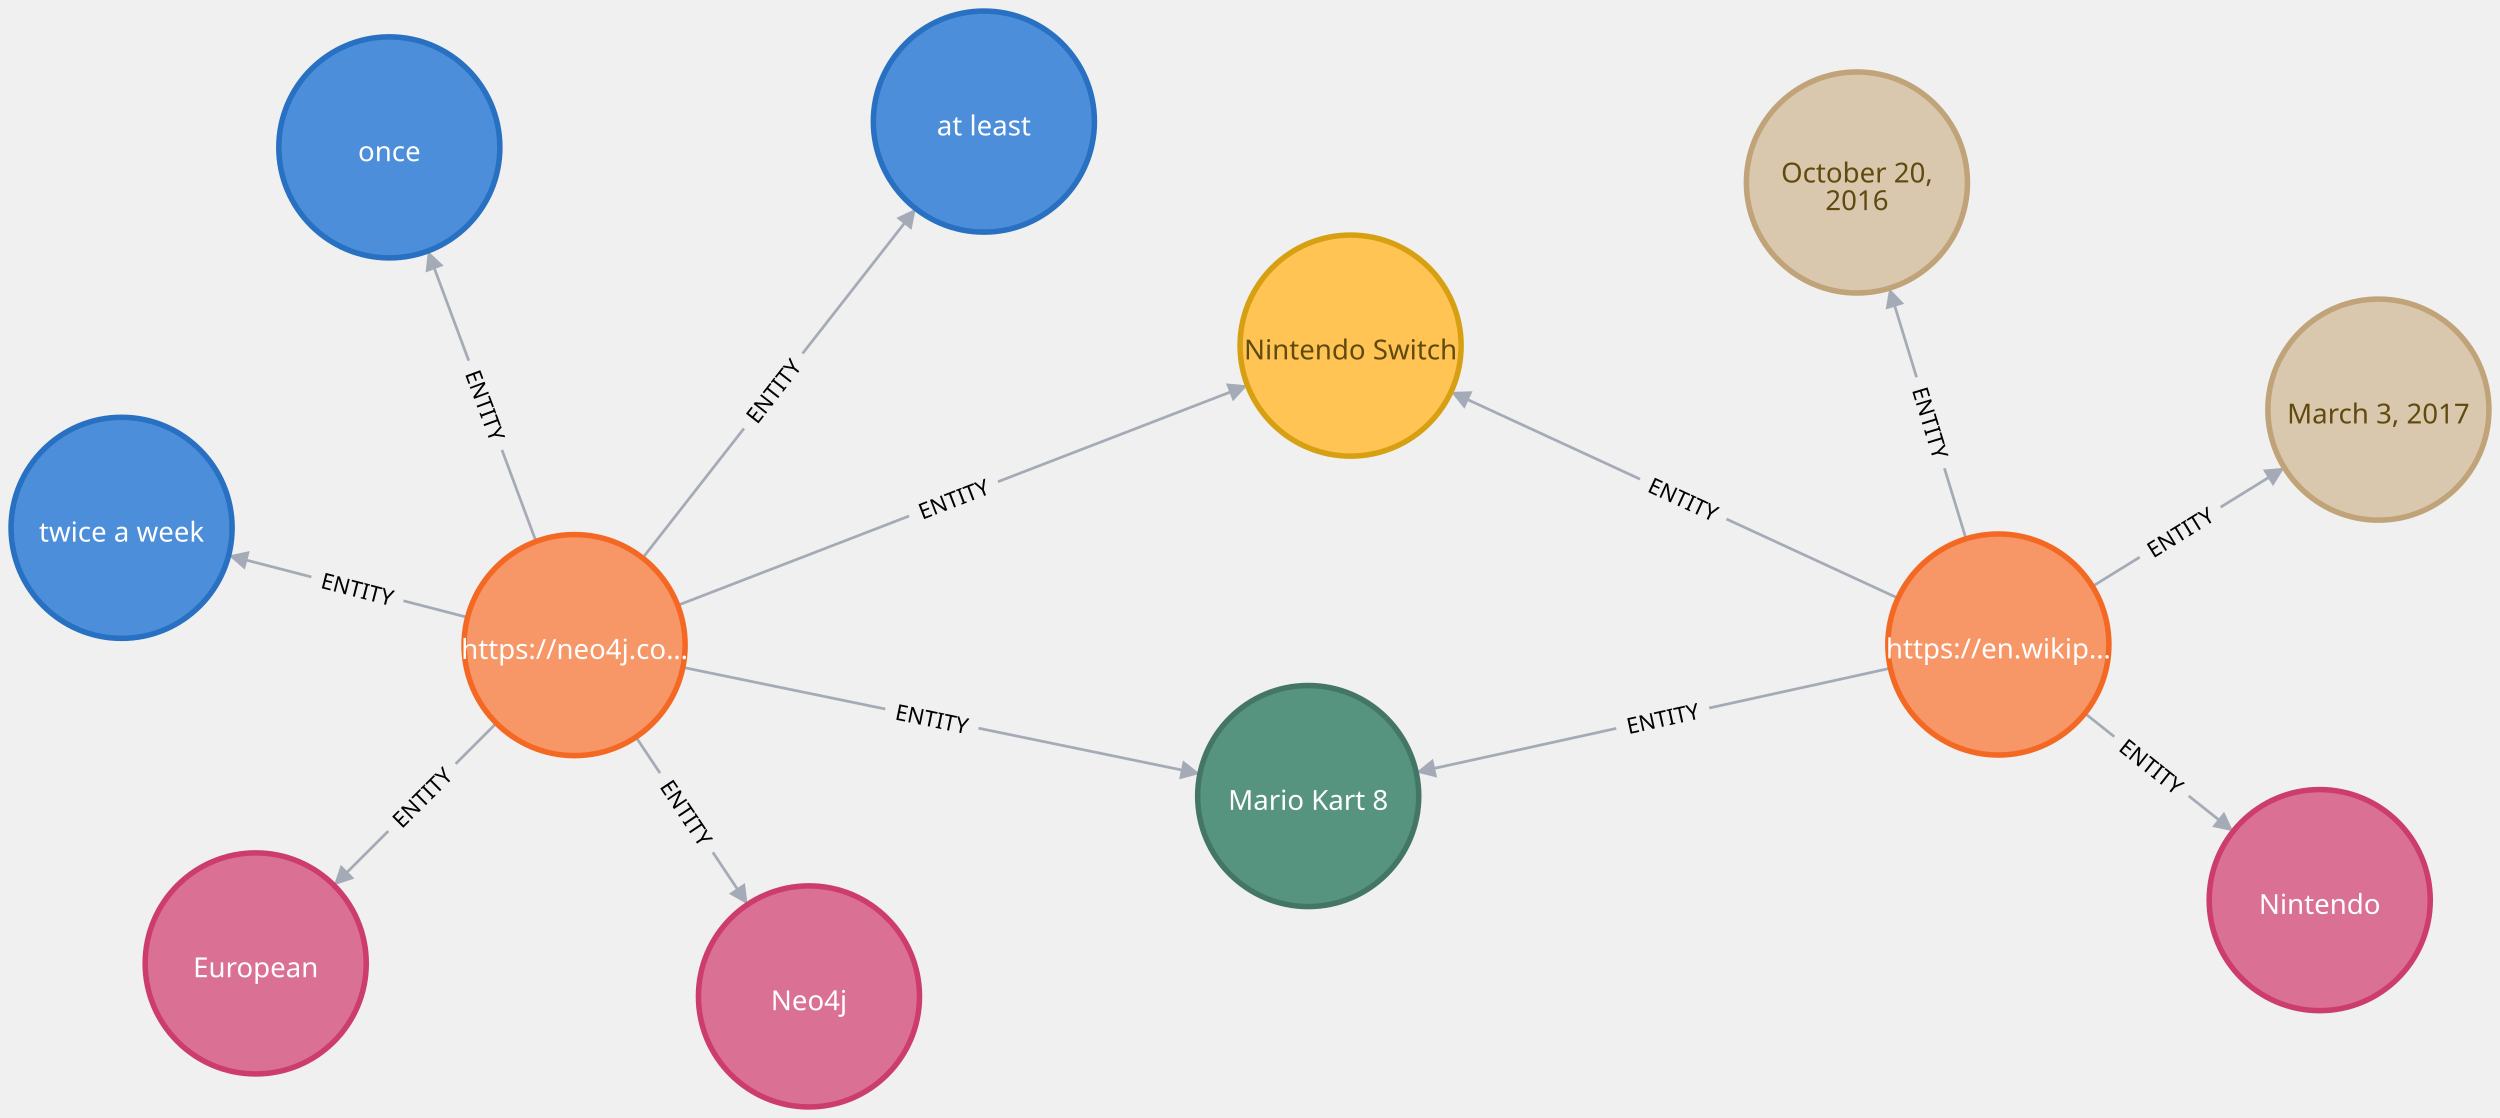
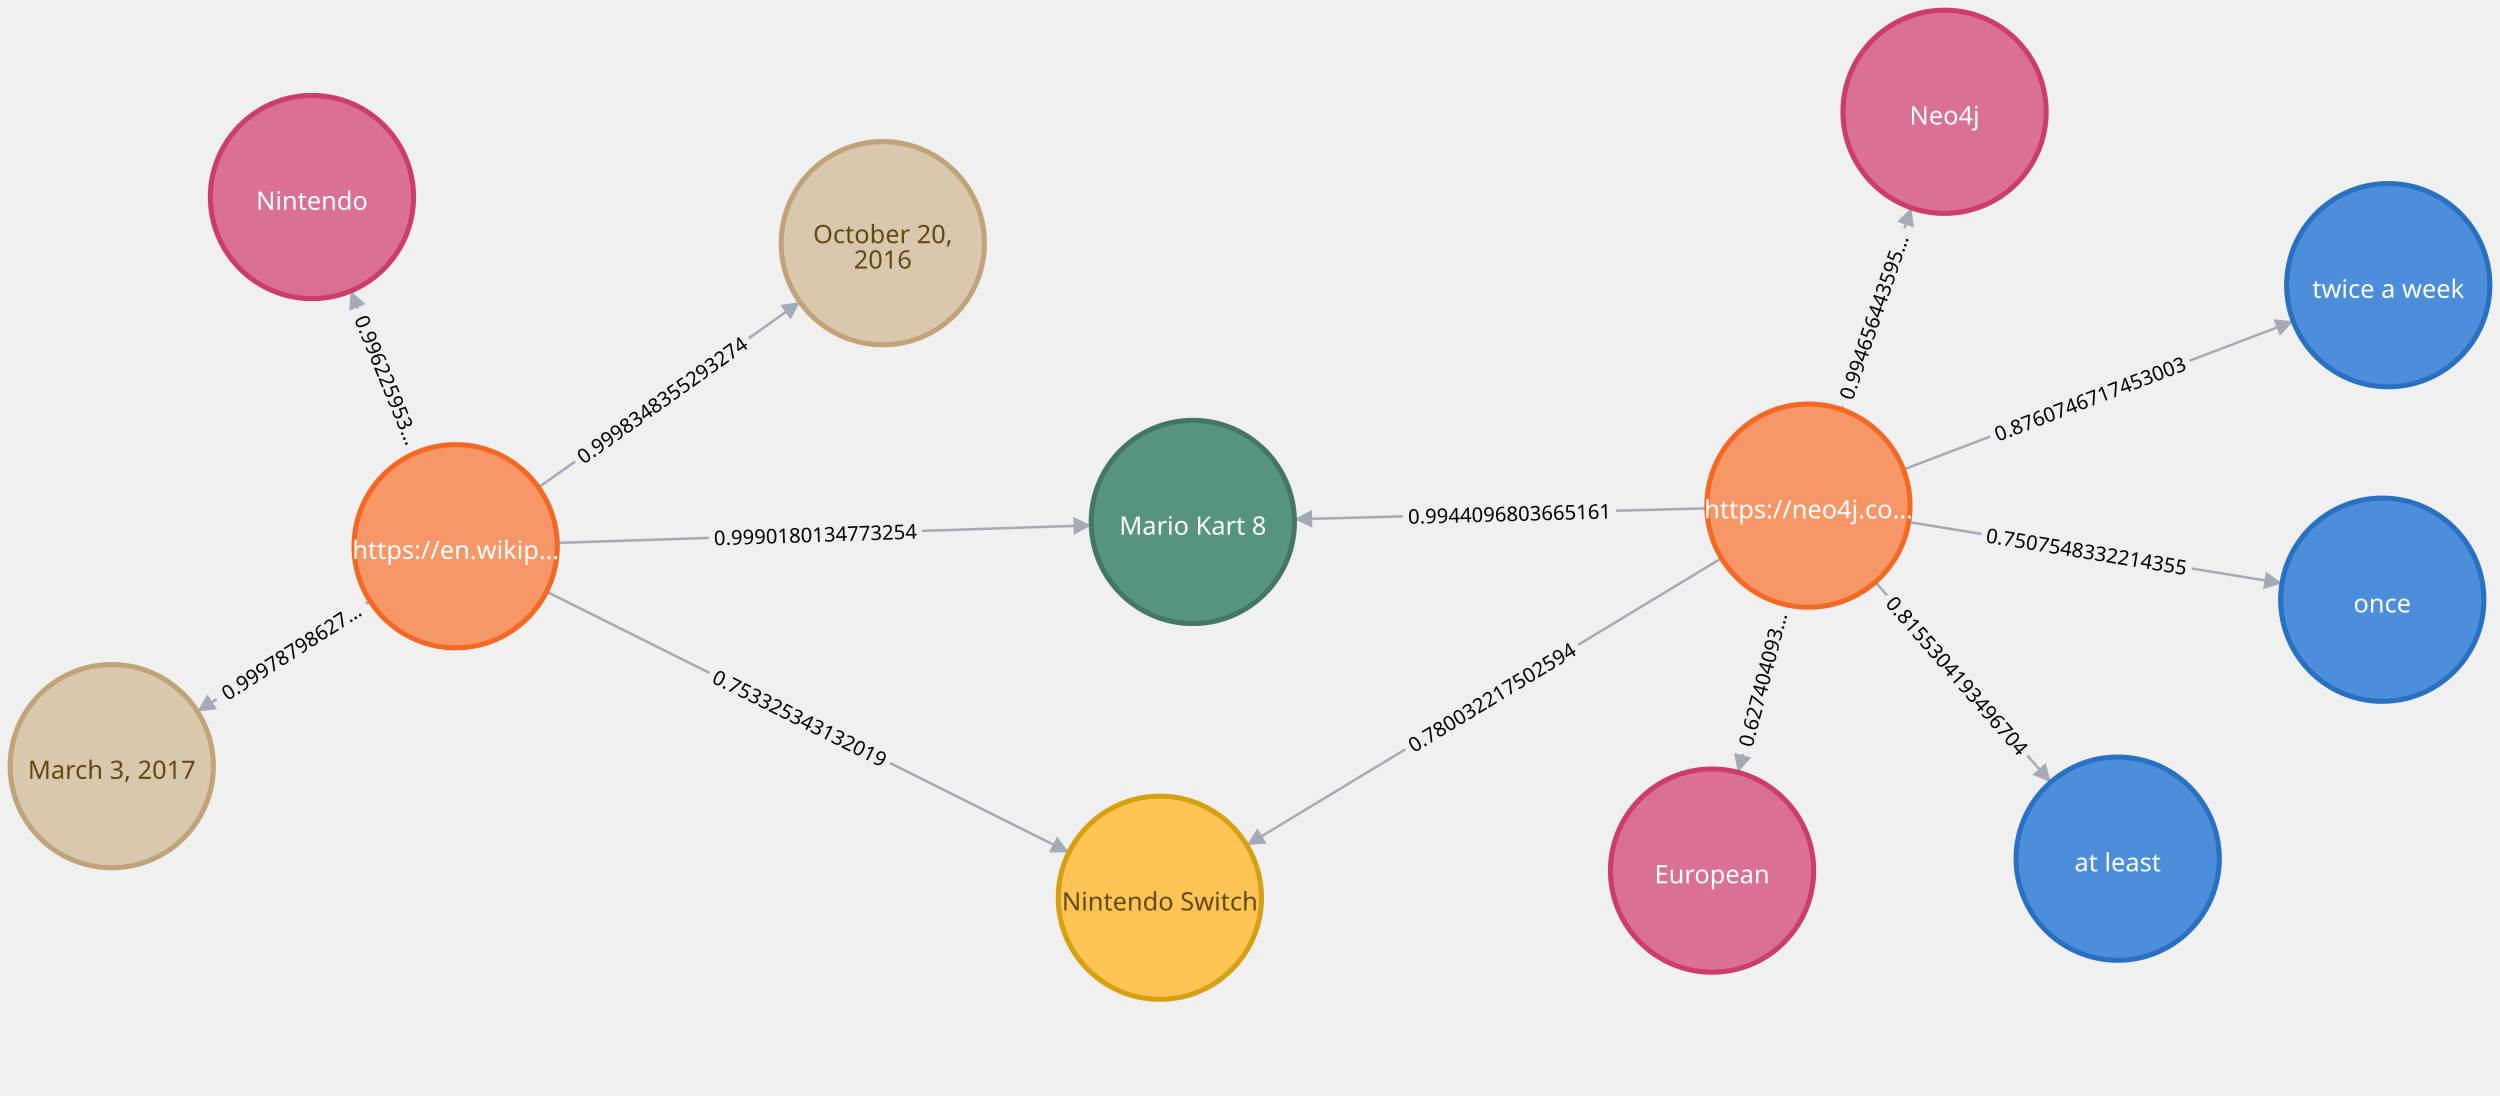
- <svg xmlns="http://www.w3.org/2000/svg" width="904.729" height="404.59" viewBox="-286.314 -118.375 904.729 404.59">
+ <svg xmlns="http://www.w3.org/2000/svg" width="984.248" height="431.442" viewBox="-670.709 -124.41 984.248 431.442">
  <g class="layer relationships">
-     <g class="relationship" transform="translate(436.8821 114.8653) rotate(204.7694)">
-       <path class="outline" fill="#A5ABB6" stroke="none" d="M 40 0.5 L 108.368 0.5 L 108.368 -0.5 L 40 -0.5 Z M 142.813 0.5 L 211.181 0.5 L 211.181 3.5 L 218.181 0 L 211.181 -3.5 L 211.181 -0.5 L 142.813 -0.5 Z" />
-       <text text-anchor="middle" pointer-events="none" font-size="8px" fill="#000000" x="125.59" y="3" transform="rotate(180 125.5904 0)" font-family="sans-serif">ENTITY</text>
+     <g class="relationship" transform="translate(41.27197 74.65719) rotate(508.8443)">
+       <path class="outline" fill="#A5ABB6" stroke="none" d="M 40 0.5 L 105.987 0.5 L 105.987 -0.5 L 40 -0.5 Z M 185.398 0.5 L 251.385 0.5 L 251.385 3.5 L 258.385 0 L 251.385 -3.5 L 251.385 -0.5 L 185.398 -0.5 Z" />
+       <text text-anchor="middle" pointer-events="none" font-size="8px" fill="#000000" x="145.693" y="3" transform="rotate(180 145.6925 0)" font-family="sans-serif">0.780032217502594</text>
    </g>
-     <g class="relationship" transform="translate(436.8821 114.8653) rotate(398.5005)">
-       <path class="outline" fill="#A5ABB6" stroke="none" d="M 40 0.5 L 53.576 0.5 L 53.576 -0.5 L 40 -0.5 Z M 88.021 0.5 L 101.597 0.5 L 101.597 3.5 L 108.597 0 L 101.597 -3.5 L 101.597 -0.5 L 88.021 -0.5 Z" />
-       <text text-anchor="middle" pointer-events="none" font-size="8px" fill="#000000" x="70.799" y="3" font-family="sans-serif">ENTITY</text>
+     <g class="relationship" transform="translate(41.27197 74.65719) rotate(408.7811)">
+       <path class="outline" fill="#A5ABB6" stroke="none" d="M 40 0.5 L 46.958 0.5 L 46.958 -0.5 L 40 -0.5 Z M 130.817 0.5 L 137.776 0.5 L 137.776 3.5 L 144.776 0 L 137.776 -3.5 L 137.776 -0.5 L 130.817 -0.5 Z" />
+       <text text-anchor="middle" pointer-events="none" font-size="8px" fill="#000000" x="88.888" y="3" font-family="sans-serif">0.8155304193496704</text>
    </g>
-     <g class="relationship" transform="translate(436.8821 114.8653) rotate(328.2818)">
-       <path class="outline" fill="#A5ABB6" stroke="none" d="M 40 0.5 L 60.117 0.5 L 60.117 -0.5 L 40 -0.5 Z M 94.562 0.5 L 114.68 0.5 L 114.68 3.5 L 121.68 0 L 114.68 -3.5 L 114.68 -0.5 L 94.562 -0.5 Z" />
-       <text text-anchor="middle" pointer-events="none" font-size="8px" fill="#000000" x="77.34" y="3" font-family="sans-serif">ENTITY</text>
+     <g class="relationship" transform="translate(41.27197 74.65719) rotate(369.3097)">
+       <path class="outline" fill="#A5ABB6" stroke="none" d="M 40 0.5 L 69.035 0.5 L 69.035 -0.5 L 40 -0.5 Z M 152.894 0.5 L 181.93 0.5 L 181.93 3.5 L 188.93 0 L 181.93 -3.5 L 181.93 -0.5 L 152.894 -0.5 Z" />
+       <text text-anchor="middle" pointer-events="none" font-size="8px" fill="#000000" x="110.965" y="3" font-family="sans-serif">0.7507548332214355</text>
    </g>
-     <g class="relationship" transform="translate(436.8821 114.8653) rotate(252.9782)">
-       <path class="outline" fill="#A5ABB6" stroke="none" d="M 40 0.5 L 66.709 0.5 L 66.709 -0.5 L 40 -0.5 Z M 101.154 0.5 L 127.863 0.5 L 127.863 3.5 L 134.863 0 L 127.863 -3.5 L 127.863 -0.5 L 101.154 -0.5 Z" />
-       <text text-anchor="middle" pointer-events="none" font-size="8px" fill="#000000" x="83.932" y="3" transform="rotate(180 83.93166 0)" font-family="sans-serif">ENTITY</text>
+     <g class="relationship" transform="translate(41.27197 74.65719) rotate(339.1802)">
+       <path class="outline" fill="#A5ABB6" stroke="none" d="M 40 0.5 L 76.677 0.5 L 76.677 -0.5 L 40 -0.5 Z M 160.536 0.5 L 197.213 0.5 L 197.213 3.5 L 204.213 0 L 197.213 -3.5 L 197.213 -0.5 L 160.536 -0.5 Z" />
+       <text text-anchor="middle" pointer-events="none" font-size="8px" fill="#000000" x="118.606" y="3" font-family="sans-serif">0.8760746717453003</text>
    </g>
-     <g class="relationship" transform="translate(436.8821 114.8653) rotate(527.6163)">
-       <path class="outline" fill="#A5ABB6" stroke="none" d="M 40 0.5 L 107.137 0.5 L 107.137 -0.5 L 40 -0.5 Z M 141.582 0.5 L 208.72 0.5 L 208.72 3.5 L 215.72 0 L 208.72 -3.5 L 208.72 -0.5 L 141.582 -0.5 Z" />
-       <text text-anchor="middle" pointer-events="none" font-size="8px" fill="#000000" x="124.36" y="3" transform="rotate(180 124.3598 0)" font-family="sans-serif">ENTITY</text>
+     <g class="relationship" transform="translate(41.27197 74.65719) rotate(538.4817)">
+       <path class="outline" fill="#A5ABB6" stroke="none" d="M 40 0.5 L 75.797 0.5 L 75.797 -0.5 L 40 -0.5 Z M 159.656 0.5 L 195.453 0.5 L 195.453 3.5 L 202.453 0 L 195.453 -3.5 L 195.453 -0.5 L 159.656 -0.5 Z" />
+       <text text-anchor="middle" pointer-events="none" font-size="8px" fill="#000000" x="117.727" y="3" transform="rotate(180 117.7265 0)" font-family="sans-serif">0.9944096803665161</text>
    </g>
-     <g class="relationship" transform="translate(-78.3759 115.0818) rotate(338.896)">
-       <path class="outline" fill="#A5ABB6" stroke="none" d="M 40 0.5 L 129.787 0.5 L 129.787 -0.5 L 40 -0.5 Z M 164.232 0.5 L 254.019 0.5 L 254.019 3.5 L 261.019 0 L 254.019 -3.5 L 254.019 -0.5 L 164.232 -0.5 Z" />
-       <text text-anchor="middle" pointer-events="none" font-size="8px" fill="#000000" x="147.01" y="3" font-family="sans-serif">ENTITY</text>
+     <g class="relationship" transform="translate(41.27197 74.65719) rotate(289.0652)">
+       <path class="outline" fill="#A5ABB6" stroke="none" d="M 40 0.5 L 41.502 0.5 L 41.502 -0.5 L 40 -0.5 Z M 115.565 0.5 L 117.067 0.5 L 117.067 3.5 L 124.067 0 L 117.067 -3.5 L 117.067 -0.5 L 115.565 -0.5 Z" />
+       <text text-anchor="middle" pointer-events="none" font-size="8px" fill="#000000" x="78.534" y="3" font-family="sans-serif">0.994656443595…</text>
    </g>
-     <g class="relationship" transform="translate(-78.3759 115.0818) rotate(308.0189)">
-       <path class="outline" fill="#A5ABB6" stroke="none" d="M 40 0.5 L 99.52 0.5 L 99.52 -0.5 L 40 -0.5 Z M 133.966 0.5 L 193.486 0.5 L 193.486 3.5 L 200.486 0 L 193.486 -3.5 L 193.486 -0.5 L 133.966 -0.5 Z" />
-       <text text-anchor="middle" pointer-events="none" font-size="8px" fill="#000000" x="116.743" y="3" font-family="sans-serif">ENTITY</text>
+     <g class="relationship" transform="translate(41.27197 74.65719) rotate(464.7896)">
+       <path class="outline" fill="#A5ABB6" stroke="none" d="M 40 0.5 L 40.45 0.5 L 40.45 -0.5 L 40 -0.5 Z M 101.165 0.5 L 101.615 0.5 L 101.615 3.5 L 108.615 0 L 101.615 -3.5 L 101.615 -0.5 L 101.165 -0.5 Z" />
+       <text text-anchor="middle" pointer-events="none" font-size="8px" fill="#000000" x="70.807" y="3" transform="rotate(180 70.80728 0)" font-family="sans-serif">0.627404093…</text>
    </g>
-     <g class="relationship" transform="translate(-78.3759 115.0818) rotate(249.5854)">
-       <path class="outline" fill="#A5ABB6" stroke="none" d="M 40 0.5 L 75.375 0.5 L 75.375 -0.5 L 40 -0.5 Z M 109.82 0.5 L 145.195 0.5 L 145.195 3.5 L 152.195 0 L 145.195 -3.5 L 145.195 -0.5 L 109.82 -0.5 Z" />
-       <text text-anchor="middle" pointer-events="none" font-size="8px" fill="#000000" x="92.597" y="3" transform="rotate(180 92.5974 0)" font-family="sans-serif">ENTITY</text>
+     <g class="relationship" transform="translate(-491.3175 90.65184) rotate(386.5251)">
+       <path class="outline" fill="#A5ABB6" stroke="none" d="M 40 0.5 L 111.724 0.5 L 111.724 -0.5 L 40 -0.5 Z M 191.134 0.5 L 262.858 0.5 L 262.858 3.5 L 269.858 0 L 262.858 -3.5 L 262.858 -0.5 L 191.134 -0.5 Z" />
+       <text text-anchor="middle" pointer-events="none" font-size="8px" fill="#000000" x="151.429" y="3" font-family="sans-serif">0.753325343132019</text>
    </g>
-     <g class="relationship" transform="translate(-78.3759 115.0818) rotate(194.514)">
-       <path class="outline" fill="#A5ABB6" stroke="none" d="M 40 0.5 L 63.949 0.5 L 63.949 -0.5 L 40 -0.5 Z M 98.394 0.5 L 122.343 0.5 L 122.343 3.5 L 129.343 0 L 122.343 -3.5 L 122.343 -0.5 L 98.394 -0.5 Z" />
-       <text text-anchor="middle" pointer-events="none" font-size="8px" fill="#000000" x="81.171" y="3" transform="rotate(180 81.17147 0)" font-family="sans-serif">ENTITY</text>
+     <g class="relationship" transform="translate(-491.3175 90.65184) rotate(247.6341)">
+       <path class="outline" fill="#A5ABB6" stroke="none" d="M 40 0.5 L 40.478 0.5 L 40.478 -0.5 L 40 -0.5 Z M 101.192 0.5 L 101.67 0.5 L 101.67 3.5 L 108.67 0 L 101.67 -3.5 L 101.67 -0.5 L 101.192 -0.5 Z" />
+       <text text-anchor="middle" pointer-events="none" font-size="8px" fill="#000000" x="70.835" y="3" transform="rotate(180 70.83495 0)" font-family="sans-serif">0.996225953…</text>
    </g>
-     <g class="relationship" transform="translate(-78.3759 115.0818) rotate(371.6264)">
-       <path class="outline" fill="#A5ABB6" stroke="none" d="M 40 0.5 L 114.802 0.5 L 114.802 -0.5 L 40 -0.5 Z M 149.247 0.5 L 224.05 0.5 L 224.05 3.5 L 231.05 0 L 224.05 -3.5 L 224.05 -0.5 L 149.247 -0.5 Z" />
-       <text text-anchor="middle" pointer-events="none" font-size="8px" fill="#000000" x="132.025" y="3" font-family="sans-serif">ENTITY</text>
+     <g class="relationship" transform="translate(-491.3175 90.65184) rotate(507.4055)">
+       <path class="outline" fill="#A5ABB6" stroke="none" d="M 40 0.5 L 42.044 0.5 L 42.044 -0.5 L 40 -0.5 Z M 111.657 0.5 L 113.702 0.5 L 113.702 3.5 L 120.702 0 L 113.702 -3.5 L 113.702 -0.5 L 111.657 -0.5 Z" />
+       <text text-anchor="middle" pointer-events="none" font-size="8px" fill="#000000" x="76.851" y="3" transform="rotate(180 76.8508 0)" font-family="sans-serif">0.99978798627…</text>
    </g>
-     <g class="relationship" transform="translate(-78.3759 115.0818) rotate(416.2891)">
-       <path class="outline" fill="#A5ABB6" stroke="none" d="M 40 0.5 L 55.694 0.5 L 55.694 -0.5 L 40 -0.5 Z M 90.139 0.5 L 105.833 0.5 L 105.833 3.5 L 112.833 0 L 105.833 -3.5 L 105.833 -0.5 L 90.139 -0.5 Z" />
-       <text text-anchor="middle" pointer-events="none" font-size="8px" fill="#000000" x="72.916" y="3" font-family="sans-serif">ENTITY</text>
+     <g class="relationship" transform="translate(-491.3175 90.65184) rotate(324.6423)">
+       <path class="outline" fill="#A5ABB6" stroke="none" d="M 40 0.5 L 57.67 0.5 L 57.67 -0.5 L 40 -0.5 Z M 141.53 0.5 L 159.2 0.5 L 159.2 3.5 L 166.2 0 L 159.2 -3.5 L 159.2 -0.5 L 141.53 -0.5 Z" />
+       <text text-anchor="middle" pointer-events="none" font-size="8px" fill="#000000" x="99.6" y="3" font-family="sans-serif">0.9998348355293274</text>
    </g>
-     <g class="relationship" transform="translate(-78.3759 115.0818) rotate(495.0508)">
-       <path class="outline" fill="#A5ABB6" stroke="none" d="M 40 0.5 L 60.803 0.5 L 60.803 -0.5 L 40 -0.5 Z M 95.248 0.5 L 116.052 0.5 L 116.052 3.5 L 123.052 0 L 116.052 -3.5 L 116.052 -0.5 L 95.248 -0.5 Z" />
-       <text text-anchor="middle" pointer-events="none" font-size="8px" fill="#000000" x="78.026" y="3" transform="rotate(180 78.02579 0)" font-family="sans-serif">ENTITY</text>
+     <g class="relationship" transform="translate(-491.3175 90.65184) rotate(358.1113)">
+       <path class="outline" fill="#A5ABB6" stroke="none" d="M 40 0.5 L 99.76 0.5 L 99.76 -0.5 L 40 -0.5 Z M 183.619 0.5 L 243.379 0.5 L 243.379 3.5 L 250.379 0 L 243.379 -3.5 L 243.379 -0.5 L 183.619 -0.5 Z" />
+       <text text-anchor="middle" pointer-events="none" font-size="8px" fill="#000000" x="141.69" y="3" font-family="sans-serif">0.9990180134773254</text>
    </g>
  </g>
  <g class="layer nodes">
-     <g class="node" transform="translate(202.4536,6.695924)">
+     <g class="node" transform="translate(41.27197,74.65719)">
+       <circle class="outline" cx="0" cy="0" r="40" fill="#F79767" stroke="#f36924" stroke-width="2px" />
+       <text text-anchor="middle" pointer-events="none" font-family="sans-serif" dy="2.5" font-size="40" fill="#FFFFFF" />
+       <text text-anchor="middle" pointer-events="none" y="5" font-size="10px" fill="#FFFFFF" font-family="sans-serif"> https://neo4j.co…</text>
+     </g>
+     <g class="node selected" transform="translate(-214.0753,229.0314)">
      <circle class="outline" cx="0" cy="0" r="40" fill="#FFC454" stroke="#d7a013" stroke-width="2px" />
      <text text-anchor="middle" pointer-events="none" font-family="sans-serif" dy="2.5" font-size="40" fill="#604A0E" />
      <text text-anchor="middle" pointer-events="none" y="5" font-size="10px" fill="#604A0E" font-family="sans-serif"> Nintendo Switch</text>
    </g>
-     <g class="node" transform="translate(553.1748,207.3702)">
+     <g class="node" transform="translate(163.0275,213.6449)">
+       <circle class="outline" cx="0" cy="0" r="40" fill="#4C8EDA" stroke="#2870c2" stroke-width="2px" />
+       <text text-anchor="middle" pointer-events="none" font-family="sans-serif" dy="2.5" font-size="40" fill="#FFFFFF" />
+       <text text-anchor="middle" pointer-events="none" y="5" font-size="10px" fill="#FFFFFF" font-family="sans-serif"> at least</text>
+     </g>
+     <g class="node" transform="translate(267.1861,111.6914)">
+       <circle class="outline" cx="0" cy="0" r="40" fill="#4C8EDA" stroke="#2870c2" stroke-width="2px" />
+       <text text-anchor="middle" pointer-events="none" font-family="sans-serif" dy="2.5" font-size="40" fill="#FFFFFF" />
+       <text text-anchor="middle" pointer-events="none" y="5" font-size="10px" fill="#FFFFFF" font-family="sans-serif"> once</text>
+     </g>
+     <g class="node" transform="translate(269.5384,-12.14355)">
+       <circle class="outline" cx="0" cy="0" r="40" fill="#4C8EDA" stroke="#2870c2" stroke-width="2px" />
+       <text text-anchor="middle" pointer-events="none" font-family="sans-serif" dy="2.5" font-size="40" fill="#FFFFFF" />
+       <text text-anchor="middle" pointer-events="none" y="5" font-size="10px" fill="#FFFFFF" font-family="sans-serif"> twice a week</text>
+     </g>
+     <g class="node" transform="translate(-201.096,81.08134)">
+       <circle class="outline" cx="0" cy="0" r="40" fill="#569480" stroke="#447666" stroke-width="2px" />
+       <text text-anchor="middle" pointer-events="none" font-family="sans-serif" dy="2.5" font-size="40" fill="#FFFFFF" />
+       <text text-anchor="middle" pointer-events="none" y="5" font-size="10px" fill="#FFFFFF" font-family="sans-serif"> Mario Kart 8</text>
+     </g>
+     <g class="node" transform="translate(94.86347,-80.41034)">
+       <circle class="outline" cx="0" cy="0" r="40" fill="#DA7194" stroke="#cc3c6c" stroke-width="2px" />
+       <text text-anchor="middle" pointer-events="none" font-family="sans-serif" dy="2.5" font-size="40" fill="#FFFFFF" />
+       <text text-anchor="middle" pointer-events="none" y="5" font-size="10px" fill="#FFFFFF" font-family="sans-serif"> Neo4j</text>
+     </g>
+     <g class="node" transform="translate(3.335149,218.3481)">
+       <circle class="outline" cx="0" cy="0" r="40" fill="#DA7194" stroke="#cc3c6c" stroke-width="2px" />
+       <text text-anchor="middle" pointer-events="none" font-family="sans-serif" dy="2.5" font-size="40" fill="#FFFFFF" />
+       <text text-anchor="middle" pointer-events="none" y="5" font-size="10px" fill="#FFFFFF" font-family="sans-serif"> European</text>
+     </g>
+     <g class="node" transform="translate(-491.3175,90.65184)">
+       <circle class="outline" cx="0" cy="0" r="40" fill="#F79767" stroke="#f36924" stroke-width="2px" />
+       <text text-anchor="middle" pointer-events="none" font-family="sans-serif" dy="2.5" font-size="40" fill="#FFFFFF" />
+       <text text-anchor="middle" pointer-events="none" y="5" font-size="10px" fill="#FFFFFF" font-family="sans-serif"> https://en.wikip…</text>
+     </g>
+     <g class="node" transform="translate(-547.8893,-46.83404)">
      <circle class="outline" cx="0" cy="0" r="40" fill="#DA7194" stroke="#cc3c6c" stroke-width="2px" />
      <text text-anchor="middle" pointer-events="none" font-family="sans-serif" dy="2.5" font-size="40" fill="#FFFFFF" />
      <text text-anchor="middle" pointer-events="none" y="5" font-size="10px" fill="#FFFFFF" font-family="sans-serif"> Nintendo</text>
    </g>
-     <g class="node" transform="translate(574.414,29.86354)">
+     <g class="node" transform="translate(-626.7092,177.2201)">
      <circle class="outline" cx="0" cy="0" r="40" fill="#D9C8AE" stroke="#c0a378" stroke-width="2px" />
      <text text-anchor="middle" pointer-events="none" font-family="sans-serif" dy="2.5" font-size="40" fill="#604A0E" />
      <text text-anchor="middle" pointer-events="none" y="5" font-size="10px" fill="#604A0E" font-family="sans-serif"> March 3, 2017</text>
    </g>
-     <g class="node" transform="translate(385.6935,-52.33791)">
+     <g class="node" transform="translate(-323.1502,-28.67175)">
      <circle class="outline" cx="0" cy="0" r="40" fill="#D9C8AE" stroke="#c0a378" stroke-width="2px" />
      <text text-anchor="middle" pointer-events="none" font-family="sans-serif" dy="2.5" font-size="40" fill="#604A0E" />
      <text text-anchor="middle" pointer-events="none" font-family="sans-serif" dy="2.5" font-size="40" fill="#604A0E" />
      <text text-anchor="middle" pointer-events="none" y="0" font-size="10px" fill="#604A0E" font-family="sans-serif"> October 20,</text>
      <text text-anchor="middle" pointer-events="none" y="10" font-size="10px" fill="#604A0E" font-family="sans-serif"> 2016</text>
    </g>
-     <g class="node" transform="translate(187.1124,169.7063)">
-       <circle class="outline" cx="0" cy="0" r="40" fill="#569480" stroke="#447666" stroke-width="2px" />
-       <text text-anchor="middle" pointer-events="none" font-family="sans-serif" dy="2.5" font-size="40" fill="#FFFFFF" />
-       <text text-anchor="middle" pointer-events="none" y="5" font-size="10px" fill="#FFFFFF" font-family="sans-serif"> Mario Kart 8</text>
-     </g>
-     <g class="node" transform="translate(436.8821,114.8653)">
-       <circle class="outline" cx="0" cy="0" r="40" fill="#F79767" stroke="#f36924" stroke-width="2px" />
-       <text text-anchor="middle" pointer-events="none" font-family="sans-serif" dy="2.5" font-size="40" fill="#FFFFFF" />
-       <text text-anchor="middle" pointer-events="none" y="5" font-size="10px" fill="#FFFFFF" font-family="sans-serif"> https://en.wikip…</text>
-     </g>
-     <g class="node" transform="translate(69.74464,-74.37506)">
-       <circle class="outline" cx="0" cy="0" r="40" fill="#4C8EDA" stroke="#2870c2" stroke-width="2px" />
-       <text text-anchor="middle" pointer-events="none" font-family="sans-serif" dy="2.5" font-size="40" fill="#FFFFFF" />
-       <text text-anchor="middle" pointer-events="none" y="5" font-size="10px" fill="#FFFFFF" font-family="sans-serif"> at least</text>
-     </g>
-     <g class="node" transform="translate(-145.4156,-65.04184)">
-       <circle class="outline" cx="0" cy="0" r="40" fill="#4C8EDA" stroke="#2870c2" stroke-width="2px" />
-       <text text-anchor="middle" pointer-events="none" font-family="sans-serif" dy="2.5" font-size="40" fill="#FFFFFF" />
-       <text text-anchor="middle" pointer-events="none" y="5" font-size="10px" fill="#FFFFFF" font-family="sans-serif"> once</text>
-     </g>
-     <g class="node" transform="translate(-242.3145,72.64158)">
-       <circle class="outline" cx="0" cy="0" r="40" fill="#4C8EDA" stroke="#2870c2" stroke-width="2px" />
-       <text text-anchor="middle" pointer-events="none" font-family="sans-serif" dy="2.5" font-size="40" fill="#FFFFFF" />
-       <text text-anchor="middle" pointer-events="none" y="5" font-size="10px" fill="#FFFFFF" font-family="sans-serif"> twice a week</text>
-     </g>
-     <g class="node" transform="translate(6.44665,242.2153)">
-       <circle class="outline" cx="0" cy="0" r="40" fill="#DA7194" stroke="#cc3c6c" stroke-width="2px" />
-       <text text-anchor="middle" pointer-events="none" font-family="sans-serif" dy="2.5" font-size="40" fill="#FFFFFF" />
-       <text text-anchor="middle" pointer-events="none" y="5" font-size="10px" fill="#FFFFFF" font-family="sans-serif"> Neo4j</text>
-     </g>
-     <g class="node" transform="translate(-193.773,230.2744)">
-       <circle class="outline" cx="0" cy="0" r="40" fill="#DA7194" stroke="#cc3c6c" stroke-width="2px" />
-       <text text-anchor="middle" pointer-events="none" font-family="sans-serif" dy="2.5" font-size="40" fill="#FFFFFF" />
-       <text text-anchor="middle" pointer-events="none" y="5" font-size="10px" fill="#FFFFFF" font-family="sans-serif"> European</text>
-     </g>
-     <g class="node" transform="translate(-78.3759,115.0818)">
-       <circle class="outline" cx="0" cy="0" r="40" fill="#F79767" stroke="#f36924" stroke-width="2px" />
-       <text text-anchor="middle" pointer-events="none" font-family="sans-serif" dy="2.5" font-size="40" fill="#FFFFFF" />
-       <text text-anchor="middle" pointer-events="none" y="5" font-size="10px" fill="#FFFFFF" font-family="sans-serif"> https://neo4j.co…</text>
-     </g>
  </g>
</svg>
